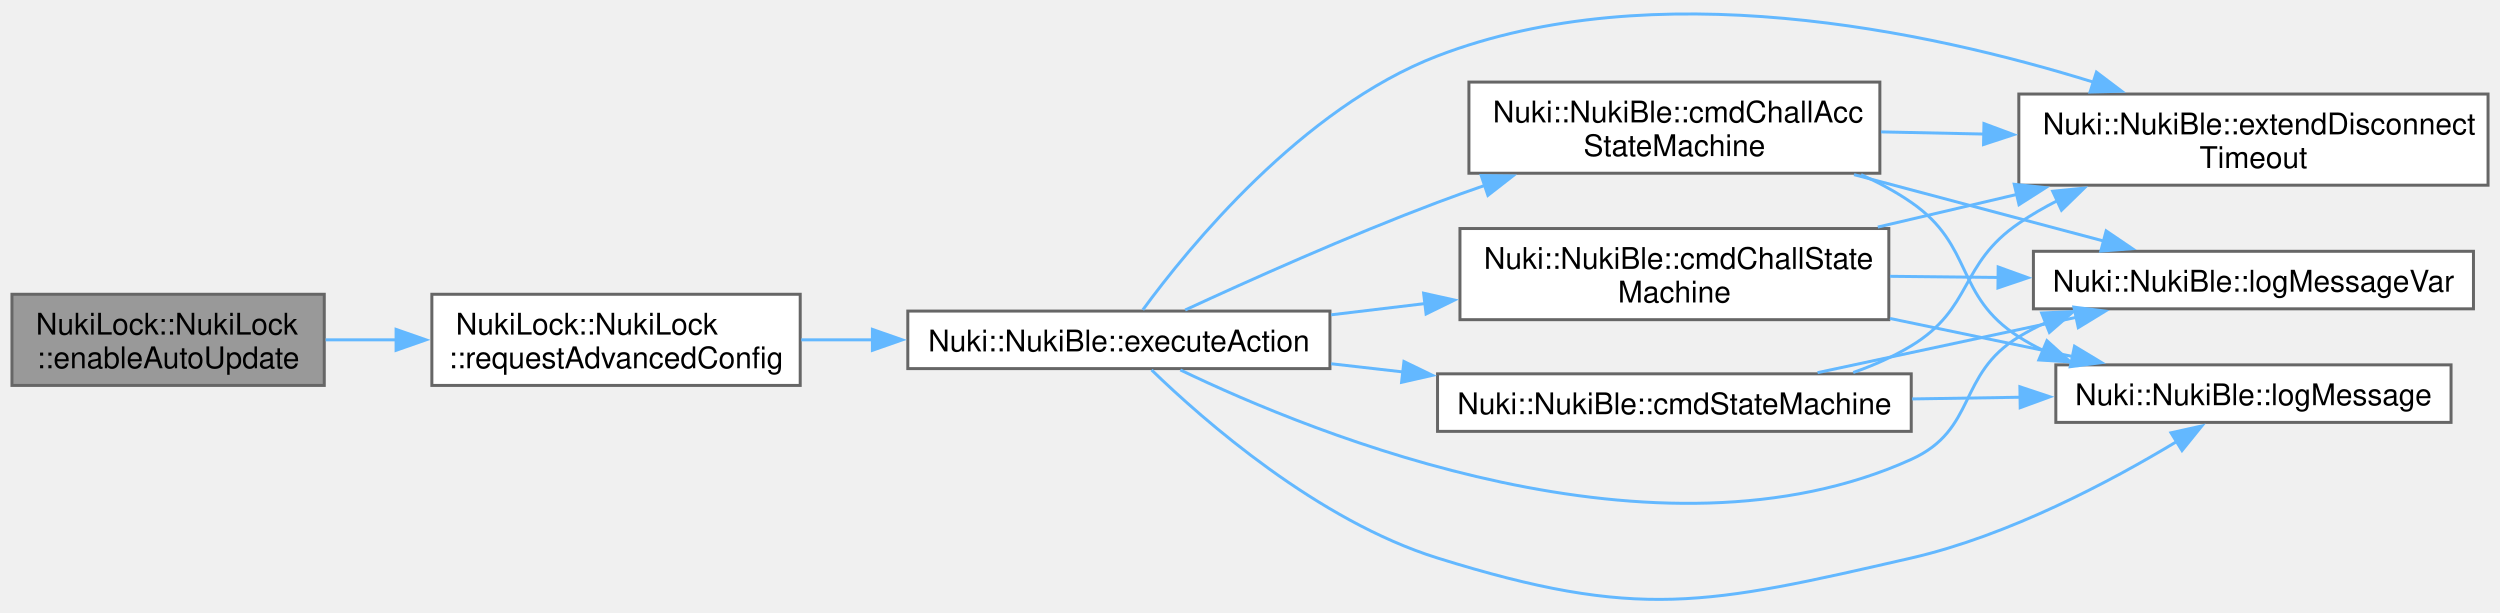
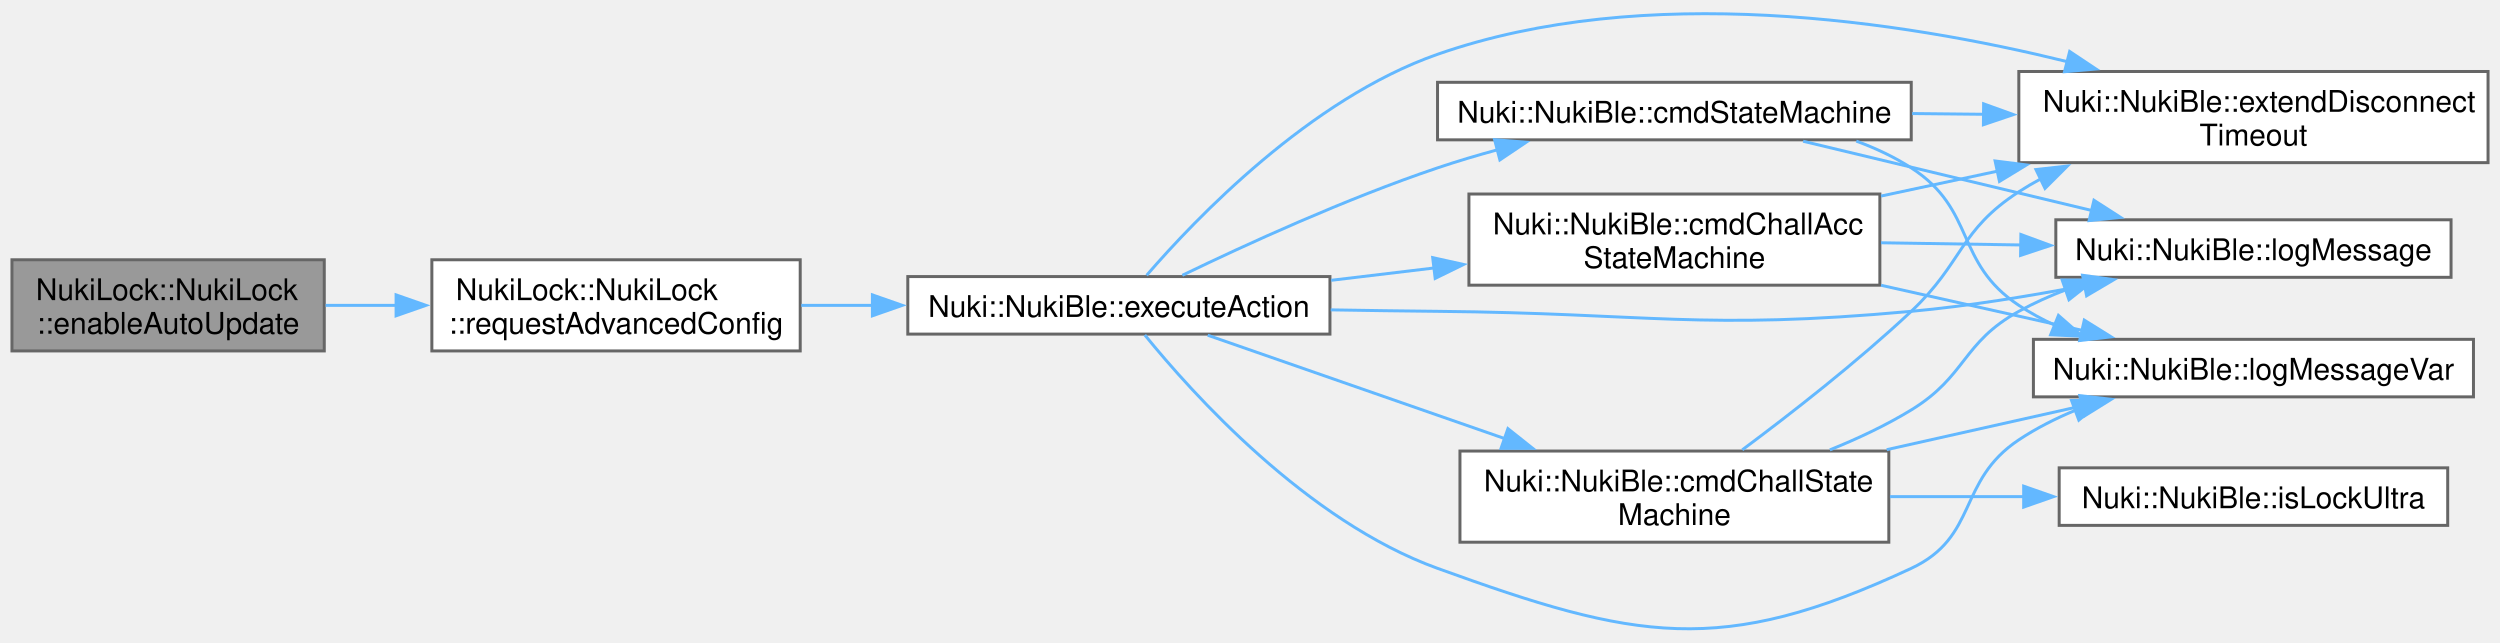
- <svg xmlns="http://www.w3.org/2000/svg" xmlns:xlink="http://www.w3.org/1999/xlink" width="837pt" height="205pt" viewBox="0.00 0.00 836.50 204.75">
-   <g id="graph0" class="graph" transform="scale(1 1) rotate(0) translate(4 200.75)">
+ <svg xmlns="http://www.w3.org/2000/svg" xmlns:xlink="http://www.w3.org/1999/xlink" width="837pt" height="215pt" viewBox="0.00 0.00 836.50 214.53">
+   <g id="graph0" class="graph" transform="scale(1 1) rotate(0) translate(4 210.53)">
    <g id="Node000001" class="node">
      <g id="a_Node000001">
        <a xlink:title="Gets the current advanced config from the lock, updates the enable auto update parameter and sends th...">
-           <polygon fill="#999999" stroke="#666666" points="104.5,-102.35 0,-102.35 0,-71.85 104.5,-71.85 104.5,-102.35" />
-           <text text-anchor="start" x="8" y="-88.85" font-family="Helvetica,sans-Serif" font-size="10.00">NukiLock::NukiLock</text>
-           <text text-anchor="middle" x="52.25" y="-77.6" font-family="Helvetica,sans-Serif" font-size="10.00">::enableAutoUpdate</text>
+           <polygon fill="#999999" stroke="#666666" points="104.5,-123.78 0,-123.78 0,-93.28 104.5,-93.28 104.5,-123.78" />
+           <text text-anchor="start" x="8" y="-110.28" font-family="Helvetica,sans-Serif" font-size="10.00">NukiLock::NukiLock</text>
+           <text text-anchor="middle" x="52.25" y="-99.03" font-family="Helvetica,sans-Serif" font-size="10.00">::enableAutoUpdate</text>
        </a>
      </g>
    </g>
    <g id="Node000002" class="node">
      <g id="a_Node000002">
        <a xlink:href="class_nuki_lock_1_1_nuki_lock.html#aa882f9b3256313bbd45b4269f8c74521" target="_top" xlink:title="Requests advanced config from Lock via BLE.">
-           <polygon fill="white" stroke="#666666" points="263.75,-102.35 140.5,-102.35 140.5,-71.85 263.75,-71.85 263.75,-102.35" />
-           <text text-anchor="start" x="148.5" y="-88.85" font-family="Helvetica,sans-Serif" font-size="10.00">NukiLock::NukiLock</text>
-           <text text-anchor="middle" x="202.12" y="-77.6" font-family="Helvetica,sans-Serif" font-size="10.00">::requestAdvancedConfig</text>
+           <polygon fill="white" stroke="#666666" points="263.75,-123.78 140.5,-123.78 140.5,-93.28 263.75,-93.28 263.75,-123.78" />
+           <text text-anchor="start" x="148.5" y="-110.28" font-family="Helvetica,sans-Serif" font-size="10.00">NukiLock::NukiLock</text>
+           <text text-anchor="middle" x="202.12" y="-99.03" font-family="Helvetica,sans-Serif" font-size="10.00">::requestAdvancedConfig</text>
        </a>
      </g>
    </g>
    <g id="edge1_Node000001_Node000002" class="edge">
      <g id="a_edge1_Node000001_Node000002">
        <a xlink:title=" ">
-           <path fill="none" stroke="#63b8ff" d="M104.97,-87.1C112.67,-87.1 120.72,-87.1 128.75,-87.1" />
-           <polygon fill="#63b8ff" stroke="#63b8ff" points="128.53,-90.6 138.53,-87.1 128.53,-83.6 128.53,-90.6" />
+           <path fill="none" stroke="#63b8ff" d="M104.97,-108.53C112.67,-108.53 120.72,-108.53 128.75,-108.53" />
+           <polygon fill="#63b8ff" stroke="#63b8ff" points="128.53,-112.03 138.53,-108.53 128.53,-105.03 128.53,-112.03" />
        </a>
      </g>
    </g>
    <g id="Node000003" class="node">
      <g id="a_Node000003">
        <a xlink:href="class_nuki_1_1_nuki_ble.html#af1f1e299e8d97e053bba80e92ba285d6" target="_top" xlink:title=" ">
-           <polygon fill="white" stroke="#666666" points="441,-96.73 299.75,-96.73 299.75,-77.48 441,-77.48 441,-96.73" />
-           <text text-anchor="middle" x="370.38" y="-83.23" font-family="Helvetica,sans-Serif" font-size="10.00">Nuki::NukiBle::executeAction</text>
+           <polygon fill="white" stroke="#666666" points="441,-118.16 299.75,-118.16 299.75,-98.91 441,-98.91 441,-118.16" />
+           <text text-anchor="middle" x="370.38" y="-104.66" font-family="Helvetica,sans-Serif" font-size="10.00">Nuki::NukiBle::executeAction</text>
        </a>
      </g>
    </g>
    <g id="edge2_Node000002_Node000003" class="edge">
      <g id="a_edge2_Node000002_Node000003">
        <a xlink:title=" ">
-           <path fill="none" stroke="#63b8ff" d="M264.09,-87.1C271.9,-87.1 279.99,-87.1 288.06,-87.1" />
-           <polygon fill="#63b8ff" stroke="#63b8ff" points="287.91,-90.6 297.91,-87.1 287.91,-83.6 287.91,-90.6" />
+           <path fill="none" stroke="#63b8ff" d="M264.09,-108.53C271.9,-108.53 279.99,-108.53 288.06,-108.53" />
+           <polygon fill="#63b8ff" stroke="#63b8ff" points="287.91,-112.03 297.91,-108.53 287.91,-105.03 287.91,-112.03" />
        </a>
      </g>
    </g>
    <g id="Node000004" class="node">
      <g id="a_Node000004">
        <a xlink:href="class_nuki_1_1_nuki_ble.html#ada0f3beebd95d35c122e25dd3f9eb886" target="_top" xlink:title=" ">
-           <polygon fill="white" stroke="#666666" points="625,-173.35 487.5,-173.35 487.5,-142.85 625,-142.85 625,-173.35" />
-           <text text-anchor="start" x="495.5" y="-159.85" font-family="Helvetica,sans-Serif" font-size="10.00">Nuki::NukiBle::cmdChallAcc</text>
-           <text text-anchor="middle" x="556.25" y="-148.6" font-family="Helvetica,sans-Serif" font-size="10.00">StateMachine</text>
+           <polygon fill="white" stroke="#666666" points="625,-145.78 487.5,-145.78 487.5,-115.28 625,-115.28 625,-145.78" />
+           <text text-anchor="start" x="495.5" y="-132.28" font-family="Helvetica,sans-Serif" font-size="10.00">Nuki::NukiBle::cmdChallAcc</text>
+           <text text-anchor="middle" x="556.25" y="-121.03" font-family="Helvetica,sans-Serif" font-size="10.00">StateMachine</text>
        </a>
      </g>
    </g>
    <g id="edge3_Node000003_Node000004" class="edge">
      <g id="a_edge3_Node000003_Node000004">
        <a xlink:title=" ">
-           <path fill="none" stroke="#63b8ff" d="M392.56,-97.09C413.7,-106.87 447.24,-121.9 477,-133.1 482.21,-135.06 487.64,-137 493.12,-138.89" />
-           <polygon fill="#63b8ff" stroke="#63b8ff" points="491.61,-142.08 502.21,-141.95 493.85,-135.44 491.61,-142.08" />
+           <path fill="none" stroke="#63b8ff" d="M441.41,-116.91C452.68,-118.26 464.41,-119.66 475.88,-121.04" />
+           <polygon fill="#63b8ff" stroke="#63b8ff" points="475.38,-124.5 485.72,-122.21 476.21,-117.55 475.38,-124.5" />
        </a>
      </g>
    </g>
    <g id="Node000005" class="node">
      <g id="a_Node000005">
        <a xlink:href="class_nuki_1_1_nuki_ble.html#a6e8fca90c04249660dce6cb993eb4495" target="_top" xlink:title=" ">
-           <polygon fill="white" stroke="#666666" points="828.5,-169.35 671.5,-169.35 671.5,-138.85 828.5,-138.85 828.5,-169.35" />
-           <text text-anchor="start" x="679.5" y="-155.85" font-family="Helvetica,sans-Serif" font-size="10.00">Nuki::NukiBle::extendDisconnect</text>
-           <text text-anchor="middle" x="750" y="-144.6" font-family="Helvetica,sans-Serif" font-size="10.00">Timeout</text>
-         </a>
-       </g>
-     </g>
-     <g id="edge15_Node000003_Node000005" class="edge">
-       <g id="a_edge15_Node000003_Node000005">
-         <a xlink:title=" ">
-           <path fill="none" stroke="#63b8ff" d="M378.39,-97.14C393.54,-117.83 431.64,-164.7 477,-182.1 549.51,-209.91 640.42,-190.75 696.61,-173.28" />
-           <polygon fill="#63b8ff" stroke="#63b8ff" points="697.47,-176.68 705.93,-170.29 695.33,-170.02 697.47,-176.68" />
+           <polygon fill="white" stroke="#666666" points="828.5,-186.78 671.5,-186.78 671.5,-156.28 828.5,-156.28 828.5,-186.78" />
+           <text text-anchor="start" x="679.5" y="-173.28" font-family="Helvetica,sans-Serif" font-size="10.00">Nuki::NukiBle::extendDisconnect</text>
+           <text text-anchor="middle" x="750" y="-162.03" font-family="Helvetica,sans-Serif" font-size="10.00">Timeout</text>
+         </a>
+       </g>
+     </g>
+     <g id="edge16_Node000003_Node000005" class="edge">
+       <g id="a_edge16_Node000003_Node000005">
+         <a xlink:title=" ">
+           <path fill="none" stroke="#63b8ff" d="M379.66,-118.58C395.95,-137.45 434.31,-177.63 477,-192.53 546.38,-216.76 631.57,-203.9 687.93,-190.02" />
+           <polygon fill="#63b8ff" stroke="#63b8ff" points="688.51,-193.48 697.33,-187.61 686.78,-186.7 688.51,-193.48" />
        </a>
      </g>
    </g>
    <g id="Node000006" class="node">
      <g id="a_Node000006">
        <a xlink:href="class_nuki_1_1_nuki_ble.html#ac7ce691d9c3e586474655d1663eb2e20" target="_top" xlink:title=" ">
-           <polygon fill="white" stroke="#666666" points="816.12,-78.73 683.88,-78.73 683.88,-59.48 816.12,-59.48 816.12,-78.73" />
-           <text text-anchor="middle" x="750" y="-65.23" font-family="Helvetica,sans-Serif" font-size="10.00">Nuki::NukiBle::logMessage</text>
-         </a>
-       </g>
-     </g>
-     <g id="edge16_Node000003_Node000006" class="edge">
-       <g id="a_edge16_Node000003_Node000006">
-         <a xlink:title=" ">
-           <path fill="none" stroke="#63b8ff" d="M381.31,-77.03C398.78,-60.1 436.99,-26.58 477,-14.1 544.25,6.88 566.84,1.66 635.5,-14.1 668.11,-21.59 702.23,-39.73 724.44,-53.14" />
-           <polygon fill="#63b8ff" stroke="#63b8ff" points="722.41,-56 732.75,-58.3 726.1,-50.06 722.41,-56" />
+           <polygon fill="white" stroke="#666666" points="816.12,-137.16 683.88,-137.16 683.88,-117.91 816.12,-117.91 816.12,-137.16" />
+           <text text-anchor="middle" x="750" y="-123.66" font-family="Helvetica,sans-Serif" font-size="10.00">Nuki::NukiBle::logMessage</text>
+         </a>
+       </g>
+     </g>
+     <g id="edge17_Node000003_Node000006" class="edge">
+       <g id="a_edge17_Node000003_Node000006">
+         <a xlink:title=" ">
+           <path fill="none" stroke="#63b8ff" d="M441.26,-107.02C453.18,-106.82 465.45,-106.64 477,-106.53 547.44,-105.87 565.35,-100.1 635.5,-106.53 654.59,-108.28 675.26,-111.66 693.66,-115.2" />
+           <polygon fill="#63b8ff" stroke="#63b8ff" points="692.82,-118.6 703.31,-117.12 694.18,-111.73 692.82,-118.6" />
        </a>
      </g>
    </g>
    <g id="Node000007" class="node">
      <g id="a_Node000007">
        <a xlink:href="class_nuki_1_1_nuki_ble.html#af3650133f46aeca48a5f01b95d23ab71" target="_top" xlink:title=" ">
-           <polygon fill="white" stroke="#666666" points="823.62,-116.73 676.38,-116.73 676.38,-97.48 823.62,-97.48 823.62,-116.73" />
-           <text text-anchor="middle" x="750" y="-103.23" font-family="Helvetica,sans-Serif" font-size="10.00">Nuki::NukiBle::logMessageVar</text>
-         </a>
-       </g>
-     </g>
-     <g id="edge17_Node000003_Node000007" class="edge">
-       <g id="a_edge17_Node000003_Node000007">
-         <a xlink:title=" ">
-           <path fill="none" stroke="#63b8ff" d="M390.95,-77.03C436.18,-55.24 550.58,-8.66 635.5,-47.1 657.59,-57.1 650.77,-75.52 671.5,-88.1 674.43,-89.88 677.51,-91.49 680.69,-92.95" />
-           <polygon fill="#63b8ff" stroke="#63b8ff" points="679.13,-96.09 689.72,-96.55 681.73,-89.59 679.13,-96.09" />
+           <polygon fill="white" stroke="#666666" points="823.62,-97.16 676.38,-97.16 676.38,-77.91 823.62,-77.91 823.62,-97.16" />
+           <text text-anchor="middle" x="750" y="-83.66" font-family="Helvetica,sans-Serif" font-size="10.00">Nuki::NukiBle::logMessageVar</text>
+         </a>
+       </g>
+     </g>
+     <g id="edge18_Node000003_Node000007" class="edge">
+       <g id="a_edge18_Node000003_Node000007">
+         <a xlink:title=" ">
+           <path fill="none" stroke="#63b8ff" d="M379.05,-98.62C394.86,-79.14 433.24,-36.37 477,-20.53 543.24,3.44 571.67,9.27 635.5,-20.53 658.08,-31.08 650.75,-49.73 671.5,-63.53 677.35,-67.42 683.86,-70.71 690.55,-73.48" />
+           <polygon fill="#63b8ff" stroke="#63b8ff" points="689.14,-76.69 699.74,-76.89 691.58,-70.13 689.14,-76.69" />
        </a>
      </g>
    </g>
    <g id="Node000008" class="node">
      <g id="a_Node000008">
        <a xlink:href="class_nuki_1_1_nuki_ble.html#a59169a9f492793762e3c6ba39b611b07" target="_top" xlink:title=" ">
-           <polygon fill="white" stroke="#666666" points="628,-124.35 484.5,-124.35 484.5,-93.85 628,-93.85 628,-124.35" />
-           <text text-anchor="start" x="492.5" y="-110.85" font-family="Helvetica,sans-Serif" font-size="10.00">Nuki::NukiBle::cmdChallState</text>
-           <text text-anchor="middle" x="556.25" y="-99.6" font-family="Helvetica,sans-Serif" font-size="10.00">Machine</text>
+           <polygon fill="white" stroke="#666666" points="628,-59.78 484.5,-59.78 484.5,-29.28 628,-29.28 628,-59.78" />
+           <text text-anchor="start" x="492.5" y="-46.28" font-family="Helvetica,sans-Serif" font-size="10.00">Nuki::NukiBle::cmdChallState</text>
+           <text text-anchor="middle" x="556.25" y="-35.03" font-family="Helvetica,sans-Serif" font-size="10.00">Machine</text>
        </a>
      </g>
    </g>
    <g id="edge7_Node000003_Node000008" class="edge">
      <g id="a_edge7_Node000003_Node000008">
        <a xlink:title=" ">
-           <path fill="none" stroke="#63b8ff" d="M441.41,-95.48C451.7,-96.71 462.37,-97.99 472.88,-99.25" />
-           <polygon fill="#63b8ff" stroke="#63b8ff" points="472.34,-102.71 482.68,-100.42 473.17,-95.76 472.34,-102.71" />
+           <path fill="none" stroke="#63b8ff" d="M400.11,-98.53C426.6,-89.31 466.68,-75.36 499.46,-63.95" />
+           <polygon fill="#63b8ff" stroke="#63b8ff" points="500.55,-67.28 508.84,-60.69 498.24,-60.67 500.55,-67.28" />
+         </a>
+       </g>
+     </g>
+     <g id="Node000010" class="node">
+       <g id="a_Node000010">
+         <a xlink:href="class_nuki_1_1_nuki_ble.html#ad135bb1455665decfddff67772c1d411" target="_top" xlink:title=" ">
+           <polygon fill="white" stroke="#666666" points="635.5,-183.16 477,-183.16 477,-163.91 635.5,-163.91 635.5,-183.16" />
+           <text text-anchor="middle" x="556.25" y="-169.66" font-family="Helvetica,sans-Serif" font-size="10.00">Nuki::NukiBle::cmdStateMachine</text>
+         </a>
+       </g>
+     </g>
+     <g id="edge12_Node000003_Node000010" class="edge">
+       <g id="a_edge12_Node000003_Node000010">
+         <a xlink:title=" ">
+           <path fill="none" stroke="#63b8ff" d="M391.61,-118.59C412.57,-128.72 446.48,-144.27 477,-154.53 483.52,-156.73 490.43,-158.78 497.33,-160.66" />
+           <polygon fill="#63b8ff" stroke="#63b8ff" points="496.09,-163.96 506.65,-163.1 497.86,-157.19 496.09,-163.96" />
+         </a>
+       </g>
+     </g>
+     <g id="edge4_Node000004_Node000005" class="edge">
+       <g id="a_edge4_Node000004_Node000005">
+         <a xlink:title=" ">
+           <path fill="none" stroke="#63b8ff" d="M625.39,-145.1C638.09,-147.82 651.5,-150.69 664.62,-153.49" />
+           <polygon fill="#63b8ff" stroke="#63b8ff" points="663.56,-156.84 674.07,-155.51 665.02,-150 663.56,-156.84" />
+         </a>
+       </g>
+     </g>
+     <g id="edge5_Node000004_Node000006" class="edge">
+       <g id="a_edge5_Node000004_Node000006">
+         <a xlink:title=" ">
+           <path fill="none" stroke="#63b8ff" d="M625.39,-129.47C640.64,-129.23 656.91,-128.97 672.47,-128.73" />
+           <polygon fill="#63b8ff" stroke="#63b8ff" points="672.19,-132.24 682.13,-128.58 672.08,-125.24 672.19,-132.24" />
+         </a>
+       </g>
+     </g>
+     <g id="edge6_Node000004_Node000007" class="edge">
+       <g id="a_edge6_Node000004_Node000007">
+         <a xlink:title=" ">
+           <path fill="none" stroke="#63b8ff" d="M625.39,-115.25C647.48,-110.3 671.7,-104.87 692.82,-100.13" />
+           <polygon fill="#63b8ff" stroke="#63b8ff" points="693.4,-103.59 702.39,-97.99 691.86,-96.76 693.4,-103.59" />
+         </a>
+       </g>
+     </g>
+     <g id="edge8_Node000008_Node000005" class="edge">
+       <g id="a_edge8_Node000008_Node000005">
+         <a xlink:title=" ">
+           <path fill="none" stroke="#63b8ff" d="M578.97,-60.19C595.13,-72.21 617.43,-89.57 635.5,-106.53 652.93,-122.91 651.43,-133.53 671.5,-146.53 673.89,-148.08 676.38,-149.54 678.94,-150.91" />
+           <polygon fill="#63b8ff" stroke="#63b8ff" points="677.23,-153.97 687.76,-155.15 680.26,-147.66 677.23,-153.97" />
+         </a>
+       </g>
+     </g>
+     <g id="edge10_Node000008_Node000006" class="edge">
+       <g id="a_edge10_Node000008_Node000006">
+         <a xlink:title=" ">
+           <path fill="none" stroke="#63b8ff" d="M608.27,-60.17C617.63,-63.94 627.09,-68.4 635.5,-73.53 654.02,-84.85 652.49,-96.06 671.5,-106.53 676.49,-109.28 681.85,-111.68 687.35,-113.78" />
+           <polygon fill="#63b8ff" stroke="#63b8ff" points="686,-117.02 696.59,-116.97 688.28,-110.4 686,-117.02" />
+         </a>
+       </g>
+     </g>
+     <g id="edge11_Node000008_Node000007" class="edge">
+       <g id="a_edge11_Node000008_Node000007">
+         <a xlink:title=" ">
+           <path fill="none" stroke="#63b8ff" d="M627.29,-60.24C648.86,-65.08 672.32,-70.34 692.84,-74.94" />
+           <polygon fill="#63b8ff" stroke="#63b8ff" points="691.9,-78.32 702.42,-77.09 693.43,-71.49 691.9,-78.32" />
        </a>
      </g>
    </g>
    <g id="Node000009" class="node">
      <g id="a_Node000009">
-         <a xlink:href="class_nuki_1_1_nuki_ble.html#ad135bb1455665decfddff67772c1d411" target="_top" xlink:title=" ">
-           <polygon fill="white" stroke="#666666" points="635.5,-75.73 477,-75.73 477,-56.48 635.5,-56.48 635.5,-75.73" />
-           <text text-anchor="middle" x="556.25" y="-62.23" font-family="Helvetica,sans-Serif" font-size="10.00">Nuki::NukiBle::cmdStateMachine</text>
-         </a>
-       </g>
-     </g>
-     <g id="edge11_Node000003_Node000009" class="edge">
-       <g id="a_edge11_Node000003_Node000009">
-         <a xlink:title=" ">
-           <path fill="none" stroke="#63b8ff" d="M441.41,-79.1C449.28,-78.21 457.37,-77.28 465.44,-76.36" />
-           <polygon fill="#63b8ff" stroke="#63b8ff" points="465.76,-79.85 475.3,-75.23 464.97,-72.89 465.76,-79.85" />
-         </a>
-       </g>
-     </g>
-     <g id="edge4_Node000004_Node000005" class="edge">
-       <g id="a_edge4_Node000004_Node000005">
-         <a xlink:title=" ">
-           <path fill="none" stroke="#63b8ff" d="M625.39,-156.68C636.54,-156.45 648.22,-156.2 659.78,-155.96" />
-           <polygon fill="#63b8ff" stroke="#63b8ff" points="659.83,-159.46 669.76,-155.76 659.69,-152.46 659.83,-159.46" />
-         </a>
-       </g>
-     </g>
-     <g id="edge5_Node000004_Node000006" class="edge">
-       <g id="a_edge5_Node000004_Node000006">
-         <a xlink:title=" ">
-           <path fill="none" stroke="#63b8ff" d="M618.72,-142.38C624.63,-139.73 630.33,-136.66 635.5,-133.1 656.6,-118.58 649.91,-101.89 671.5,-88.1 674.09,-86.45 676.82,-84.94 679.63,-83.56" />
-           <polygon fill="#63b8ff" stroke="#63b8ff" points="680.91,-86.82 688.76,-79.7 678.19,-80.37 680.91,-86.82" />
-         </a>
-       </g>
-     </g>
-     <g id="edge6_Node000004_Node000007" class="edge">
-       <g id="a_edge6_Node000004_Node000007">
-         <a xlink:title=" ">
-           <path fill="none" stroke="#63b8ff" d="M616.35,-142.38C643.19,-135.25 674.56,-126.9 700.05,-120.12" />
-           <polygon fill="#63b8ff" stroke="#63b8ff" points="700.72,-123.56 709.49,-117.61 698.93,-116.8 700.72,-123.56" />
-         </a>
-       </g>
-     </g>
-     <g id="edge8_Node000008_Node000005" class="edge">
-       <g id="a_edge8_Node000008_Node000005">
-         <a xlink:title=" ">
-           <path fill="none" stroke="#63b8ff" d="M624.31,-124.84C639.35,-128.37 655.43,-132.14 670.87,-135.77" />
-           <polygon fill="#63b8ff" stroke="#63b8ff" points="669.96,-139.15 680.5,-138.03 671.56,-132.33 669.96,-139.15" />
-         </a>
-       </g>
-     </g>
-     <g id="edge9_Node000008_Node000006" class="edge">
-       <g id="a_edge9_Node000008_Node000006">
-         <a xlink:title=" ">
-           <path fill="none" stroke="#63b8ff" d="M628.38,-94.26C648.51,-90.06 670.21,-85.54 689.58,-81.5" />
-           <polygon fill="#63b8ff" stroke="#63b8ff" points="690.13,-84.96 699.2,-79.49 688.7,-78.11 690.13,-84.96" />
-         </a>
-       </g>
-     </g>
-     <g id="edge10_Node000008_Node000007" class="edge">
-       <g id="a_edge10_Node000008_Node000007">
-         <a xlink:title=" ">
-           <path fill="none" stroke="#63b8ff" d="M628.38,-108.36C640.17,-108.24 652.5,-108.11 664.58,-107.98" />
-           <polygon fill="#63b8ff" stroke="#63b8ff" points="664.59,-111.48 674.55,-107.88 664.51,-104.48 664.59,-111.48" />
-         </a>
-       </g>
-     </g>
-     <g id="edge12_Node000009_Node000005" class="edge">
-       <g id="a_edge12_Node000009_Node000005">
-         <a xlink:title=" ">
-           <path fill="none" stroke="#63b8ff" d="M616.09,-76.18C622.89,-78.55 629.52,-81.48 635.5,-85.1 656.25,-97.66 651.46,-112.44 671.5,-126.1 675.6,-128.9 680.01,-131.45 684.58,-133.77" />
-           <polygon fill="#63b8ff" stroke="#63b8ff" points="682.83,-136.82 693.37,-137.86 685.78,-130.47 682.83,-136.82" />
-         </a>
-       </g>
-     </g>
-     <g id="edge13_Node000009_Node000006" class="edge">
-       <g id="a_edge13_Node000009_Node000006">
-         <a xlink:title=" ">
-           <path fill="none" stroke="#63b8ff" d="M635.8,-67.33C647.79,-67.52 660.15,-67.71 672.11,-67.9" />
-           <polygon fill="#63b8ff" stroke="#63b8ff" points="671.85,-71.4 681.91,-68.05 671.96,-64.4 671.85,-71.4" />
-         </a>
-       </g>
-     </g>
-     <g id="edge14_Node000009_Node000007" class="edge">
-       <g id="a_edge14_Node000009_Node000007">
-         <a xlink:title=" ">
-           <path fill="none" stroke="#63b8ff" d="M604.16,-76.13C630.27,-81.72 663.02,-88.72 690.76,-94.65" />
-           <polygon fill="#63b8ff" stroke="#63b8ff" points="689.92,-98.05 700.43,-96.72 691.39,-91.2 689.92,-98.05" />
+         <a xlink:href="class_nuki_1_1_nuki_ble.html#a25207bb564a4b54b8dd8c872177b53a7" target="_top" xlink:title="Returns if BLE is pairing/paired/connected with a Smart Lock Ultra.">
+           <polygon fill="white" stroke="#666666" points="815,-54.16 685,-54.16 685,-34.91 815,-34.91 815,-54.16" />
+           <text text-anchor="middle" x="750" y="-40.66" font-family="Helvetica,sans-Serif" font-size="10.00">Nuki::NukiBle::isLockUltra</text>
+         </a>
+       </g>
+     </g>
+     <g id="edge9_Node000008_Node000009" class="edge">
+       <g id="a_edge9_Node000008_Node000009">
+         <a xlink:title=" ">
+           <path fill="none" stroke="#63b8ff" d="M628.38,-44.53C643.07,-44.53 658.6,-44.53 673.44,-44.53" />
+           <polygon fill="#63b8ff" stroke="#63b8ff" points="673.12,-48.03 683.12,-44.53 673.12,-41.03 673.12,-48.03" />
+         </a>
+       </g>
+     </g>
+     <g id="edge13_Node000010_Node000005" class="edge">
+       <g id="a_edge13_Node000010_Node000005">
+         <a xlink:title=" ">
+           <path fill="none" stroke="#63b8ff" d="M635.8,-172.71C643.74,-172.63 651.85,-172.55 659.89,-172.46" />
+           <polygon fill="#63b8ff" stroke="#63b8ff" points="659.72,-175.96 669.68,-172.36 659.65,-168.97 659.72,-175.96" />
+         </a>
+       </g>
+     </g>
+     <g id="edge14_Node000010_Node000006" class="edge">
+       <g id="a_edge14_Node000010_Node000006">
+         <a xlink:title=" ">
+           <path fill="none" stroke="#63b8ff" d="M599.33,-163.44C627.8,-156.61 665.64,-147.53 696.14,-140.21" />
+           <polygon fill="#63b8ff" stroke="#63b8ff" points="696.64,-143.69 705.55,-137.96 695.01,-136.89 696.64,-143.69" />
+         </a>
+       </g>
+     </g>
+     <g id="edge15_Node000010_Node000007" class="edge">
+       <g id="a_edge15_Node000010_Node000007">
+         <a xlink:title=" ">
+           <path fill="none" stroke="#63b8ff" d="M617.11,-163.49C623.58,-161.11 629.86,-158.17 635.5,-154.53 657.32,-140.47 649.87,-122.88 671.5,-108.53 675.25,-106.05 679.28,-103.85 683.47,-101.92" />
+           <polygon fill="#63b8ff" stroke="#63b8ff" points="684.76,-105.17 692.72,-98.19 682.14,-98.68 684.76,-105.17" />
        </a>
      </g>
    </g>
  </g>
</svg>
